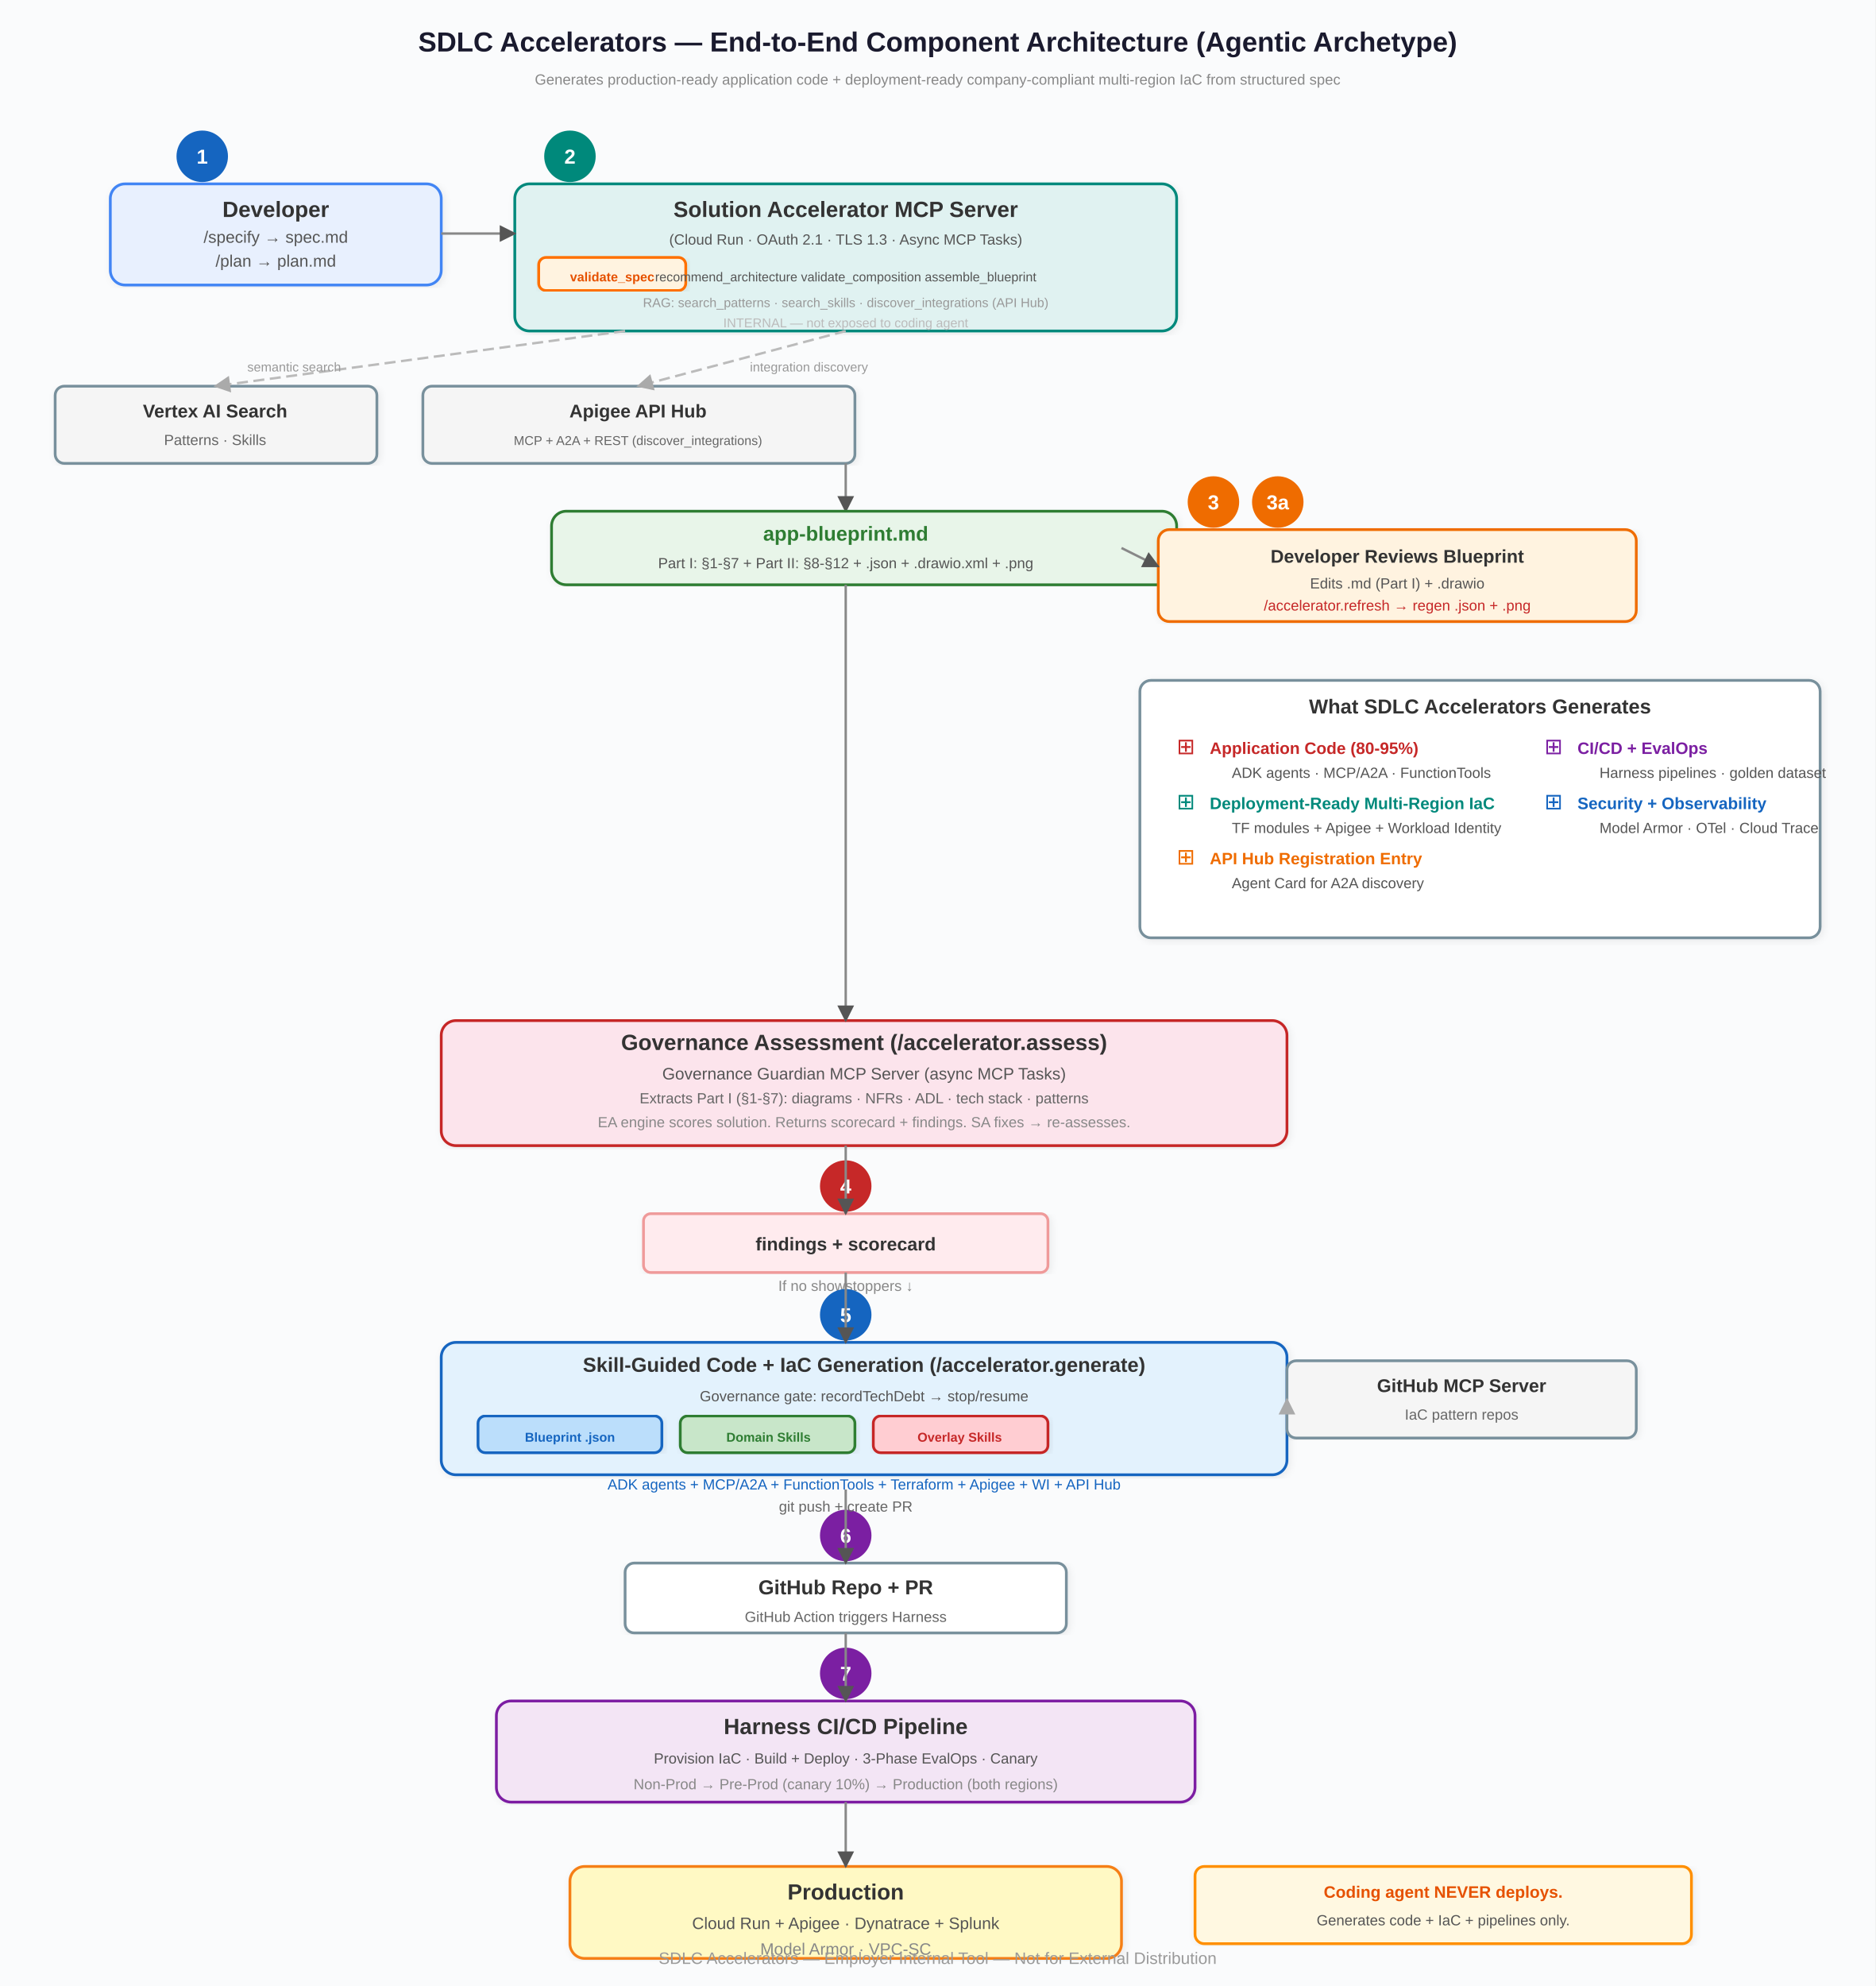
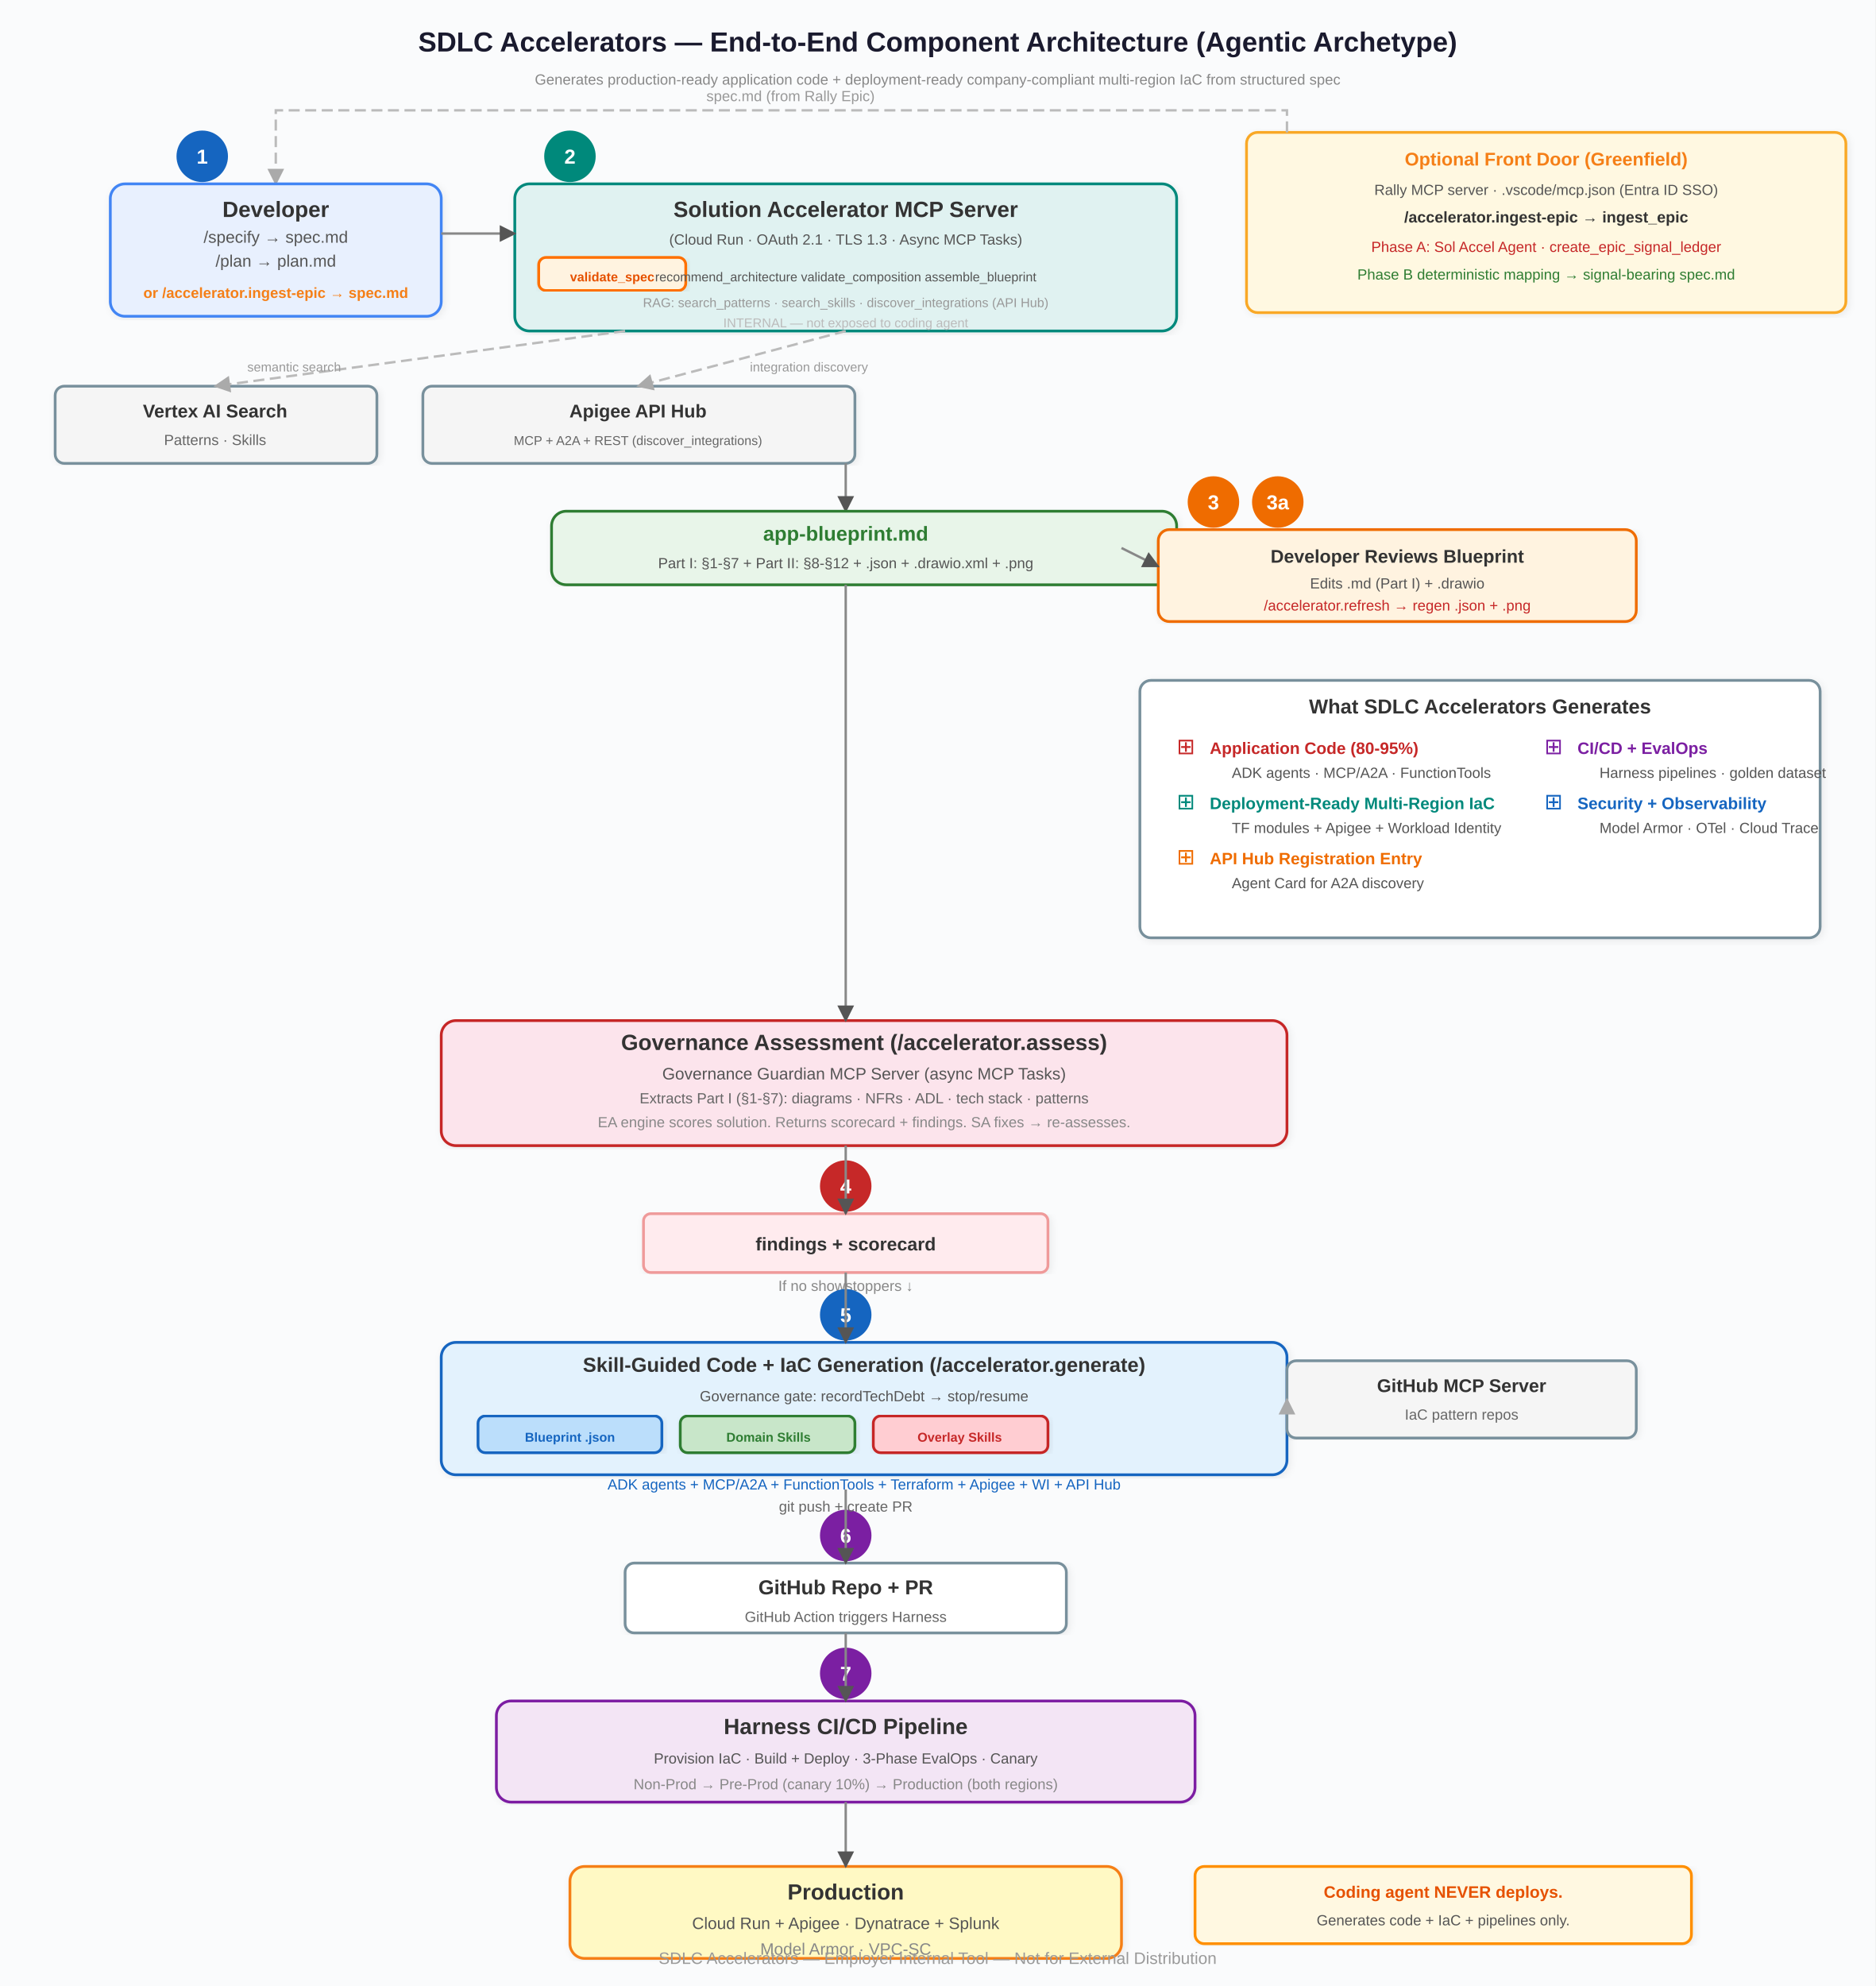
<svg xmlns="http://www.w3.org/2000/svg" viewBox="0 0 1020 1080" width="1020" height="1080" font-family="'Segoe UI', 'Helvetica Neue', Arial, sans-serif">
  <defs>
    <marker id="arrow" viewBox="0 0 10 10" refX="9" refY="5" markerWidth="7" markerHeight="7" orient="auto-start-reverse">
      <path d="M 0 0 L 10 5 L 0 10 z" fill="#555" />
    </marker>
    <marker id="arrow-d" viewBox="0 0 10 10" refX="9" refY="5" markerWidth="7" markerHeight="7" orient="auto-start-reverse">
      <path d="M 0 0 L 10 5 L 0 10 z" fill="#aaa" />
    </marker>
    <filter id="sh" x="-3%" y="-3%" width="106%" height="106%">
      <feDropShadow dx="1" dy="1" stdDeviation="2" flood-color="#00000012" />
    </filter>
  </defs>
  <rect x="0" y="0" width="1020" height="1080" fill="#FAFBFC" />
  <text x="510" y="28" font-size="15" font-weight="bold" fill="#1a1a2e" text-anchor="middle">SDLC Accelerators — End-to-End Component Architecture (Agentic Archetype)</text>
  <text x="510" y="46" font-size="8" font-weight="normal" fill="#888" text-anchor="middle">Generates production-ready application code + deployment-ready company-compliant multi-region IaC from structured spec</text>
+   <rect x="678" y="72" width="326" height="98" rx="6" fill="#FFF8E1" stroke="#F9A825" stroke-width="1.5" filter="url(#sh)" />
+   <text x="841" y="90" font-size="10" font-weight="bold" fill="#F57F17" text-anchor="middle">Optional Front Door (Greenfield)</text>
+   <text x="841" y="106" font-size="8" fill="#555" text-anchor="middle">Rally MCP server · .vscode/mcp.json (Entra ID SSO)</text>
+   <text x="841" y="121" font-size="8.5" font-weight="bold" fill="#333" text-anchor="middle">/accelerator.ingest-epic → ingest_epic</text>
+   <text x="841" y="137" font-size="8" fill="#C62828" text-anchor="middle">Phase A: Sol Accel Agent · create_epic_signal_ledger</text>
+   <text x="841" y="152" font-size="8" fill="#2E7D32" text-anchor="middle">Phase B deterministic mapping → signal-bearing spec.md</text>
+   <path d="M 700,72 L 700,60 L 150,60 L 150,100" stroke="#bbb" stroke-width="1.3" fill="none" marker-end="url(#arrow-d)" stroke-dasharray="6,3" />
+   <text x="430" y="55" font-size="8" fill="#999" text-anchor="middle">spec.md (from Rally Epic)</text>
  <circle cx="110" cy="85" r="14" fill="#1565C0" />
  <text x="110" y="89" font-size="11" font-weight="bold" fill="#FFF" text-anchor="middle">1</text>
-   <rect x="60" y="100" width="180" height="55" rx="8" fill="#E8F0FE" stroke="#4285F4" stroke-width="1.5" filter="url(#sh)" />
+   <rect x="60" y="100" width="180" height="72" rx="8" fill="#E8F0FE" stroke="#4285F4" stroke-width="1.5" filter="url(#sh)" />
  <text x="150" y="118" font-size="12" font-weight="bold" fill="#333" text-anchor="middle">Developer</text>
  <text x="150" y="132" font-size="9" font-weight="normal" fill="#555" text-anchor="middle">/specify → spec.md</text>
  <text x="150" y="145" font-size="9" font-weight="normal" fill="#555" text-anchor="middle">/plan → plan.md</text>
+   <text x="150" y="162" font-size="8" font-weight="bold" fill="#F57F17" text-anchor="middle">or /accelerator.ingest-epic → spec.md</text>
  <circle cx="310" cy="85" r="14" fill="#00897B" />
  <text x="310" y="89" font-size="11" font-weight="bold" fill="#FFF" text-anchor="middle">2</text>
  <rect x="280" y="100" width="360" height="80" rx="8" fill="#E0F2F1" stroke="#00897B" stroke-width="1.5" filter="url(#sh)" />
  <text x="460" y="118" font-size="12" font-weight="bold" fill="#333" text-anchor="middle">Solution Accelerator MCP Server</text>
  <text x="460" y="133" font-size="8" font-weight="normal" fill="#555" text-anchor="middle">(Cloud Run · OAuth 2.1 · TLS 1.3 · Async MCP Tasks)</text>
  <rect x="293" y="140" width="80" height="18" rx="4" fill="#FFF3E0" stroke="#FF6F00" stroke-width="1.5" filter="url(#sh)" />
  <text x="333" y="153" font-size="7" font-weight="bold" fill="#E65100" text-anchor="middle">validate_spec</text>
  <text x="460" y="153" font-size="7" font-weight="normal" fill="#555" text-anchor="middle">recommend_architecture   validate_composition   assemble_blueprint</text>
  <text x="460" y="167" font-size="7" font-weight="normal" fill="#999" text-anchor="middle">RAG: search_patterns · search_skills · discover_integrations (API Hub)</text>
  <text x="460" y="178" font-size="7" font-weight="normal" fill="#bbb" text-anchor="middle">INTERNAL — not exposed to coding agent</text>
  <line x1="240" y1="127" x2="280" y2="127" stroke="#888" stroke-width="1.3" marker-end="url(#arrow)" />
  <rect x="30" y="210" width="175" height="42" rx="5" fill="#F5F5F5" stroke="#78909C" stroke-width="1.5" filter="url(#sh)" />
  <text x="117" y="227" font-size="10" font-weight="bold" fill="#333" text-anchor="middle">Vertex AI Search</text>
  <text x="117" y="242" font-size="8" font-weight="normal" fill="#666" text-anchor="middle">Patterns · Skills</text>
  <rect x="230" y="210" width="235" height="42" rx="5" fill="#F5F5F5" stroke="#78909C" stroke-width="1.5" filter="url(#sh)" />
  <text x="347" y="227" font-size="10" font-weight="bold" fill="#333" text-anchor="middle">Apigee API Hub</text>
  <text x="347" y="242" font-size="7" font-weight="normal" fill="#666" text-anchor="middle">MCP + A2A + REST (discover_integrations)</text>
  <path d="M 340,180 L 117,210" stroke="#bbb" stroke-width="1.3" fill="none" marker-end="url(#arrow-d)" stroke-dasharray="6,3" />
  <text x="160" y="202" font-size="7" font-weight="normal" fill="#999" text-anchor="middle">semantic search</text>
  <path d="M 460,180 L 347,210" stroke="#bbb" stroke-width="1.3" fill="none" marker-end="url(#arrow-d)" stroke-dasharray="6,3" />
  <text x="440" y="202" font-size="7" font-weight="normal" fill="#999" text-anchor="middle">integration discovery</text>
  <line x1="460" y1="252" x2="460" y2="278" stroke="#888" stroke-width="1.3" marker-end="url(#arrow)" />
  <rect x="300" y="278" width="340" height="40" rx="8" fill="#E8F5E9" stroke="#2E7D32" stroke-width="1.5" filter="url(#sh)" />
  <text x="460" y="294" font-size="11" font-weight="bold" fill="#2E7D32" text-anchor="middle">app-blueprint.md</text>
  <text x="460" y="309" font-size="8" font-weight="normal" fill="#555" text-anchor="middle">Part I: §1-§7 + Part II: §8-§12 + .json + .drawio.xml + .png</text>
  <circle cx="660" cy="273" r="14" fill="#EF6C00" />
  <text x="660" y="277" font-size="11" font-weight="bold" fill="#FFF" text-anchor="middle">3</text>
  <circle cx="695" cy="273" r="14" fill="#EF6C00" />
  <text x="695" y="277" font-size="11" font-weight="bold" fill="#FFF" text-anchor="middle">3a</text>
  <rect x="630" y="288" width="260" height="50" rx="6" fill="#FFF3E0" stroke="#EF6C00" stroke-width="1.5" filter="url(#sh)" />
  <text x="760" y="306" font-size="10" font-weight="bold" fill="#333" text-anchor="middle">Developer Reviews Blueprint</text>
  <text x="760" y="320" font-size="8" font-weight="normal" fill="#555" text-anchor="middle">Edits .md (Part I) + .drawio</text>
  <text x="760" y="332" font-size="8" font-weight="normal" fill="#C62828" text-anchor="middle">/accelerator.refresh → regen .json + .png</text>
  <line x1="610" y1="298" x2="630" y2="308" stroke="#888" stroke-width="1.3" marker-end="url(#arrow)" />
  <rect x="620" y="370" width="370" height="140" rx="6" fill="#FFF" stroke="#78909C" stroke-width="1.5" filter="url(#sh)" />
  <text x="805" y="388" font-size="11" font-weight="bold" fill="#333" text-anchor="middle">What SDLC Accelerators Generates</text>
  <text x="640" y="410" font-size="12" font-weight="normal" fill="#C62828" text-anchor="start">⊞</text>
  <text x="658" y="410" font-size="9" font-weight="bold" fill="#C62828" text-anchor="start">Application Code (80-95%)</text>
  <text x="670" y="423" font-size="8" font-weight="normal" fill="#555" text-anchor="start">ADK agents · MCP/A2A · FunctionTools</text>
  <text x="640" y="440" font-size="12" font-weight="normal" fill="#00897B" text-anchor="start">⊞</text>
  <text x="658" y="440" font-size="9" font-weight="bold" fill="#00897B" text-anchor="start">Deployment-Ready Multi-Region IaC</text>
  <text x="670" y="453" font-size="8" font-weight="normal" fill="#555" text-anchor="start">TF modules + Apigee + Workload Identity</text>
  <text x="640" y="470" font-size="12" font-weight="normal" fill="#EF6C00" text-anchor="start">⊞</text>
  <text x="658" y="470" font-size="9" font-weight="bold" fill="#EF6C00" text-anchor="start">API Hub Registration Entry</text>
  <text x="670" y="483" font-size="8" font-weight="normal" fill="#555" text-anchor="start">Agent Card for A2A discovery</text>
  <text x="840" y="410" font-size="12" font-weight="normal" fill="#7B1FA2" text-anchor="start">⊞</text>
  <text x="858" y="410" font-size="9" font-weight="bold" fill="#7B1FA2" text-anchor="start">CI/CD + EvalOps</text>
  <text x="870" y="423" font-size="8" font-weight="normal" fill="#555" text-anchor="start">Harness pipelines · golden dataset</text>
  <text x="840" y="440" font-size="12" font-weight="normal" fill="#1565C0" text-anchor="start">⊞</text>
  <text x="858" y="440" font-size="9" font-weight="bold" fill="#1565C0" text-anchor="start">Security + Observability</text>
  <text x="870" y="453" font-size="8" font-weight="normal" fill="#555" text-anchor="start">Model Armor · OTel · Cloud Trace</text>
  <rect x="240" y="555" width="460" height="68" rx="8" fill="#FCE4EC" stroke="#C62828" stroke-width="1.5" filter="url(#sh)" />
  <text x="470" y="571" font-size="12" font-weight="bold" fill="#333" text-anchor="middle">Governance Assessment (/accelerator.assess)</text>
  <text x="470" y="587" font-size="9" font-weight="normal" fill="#555" text-anchor="middle">Governance Guardian MCP Server (async MCP Tasks)</text>
  <text x="470" y="600" font-size="8" font-weight="normal" fill="#666" text-anchor="middle">Extracts Part I (§1-§7): diagrams · NFRs · ADL · tech stack · patterns</text>
  <text x="470" y="613" font-size="8" font-weight="normal" fill="#888" text-anchor="middle">EA engine scores solution. Returns scorecard + findings. SA fixes → re-assesses.</text>
  <line x1="460" y1="318" x2="460" y2="555" stroke="#888" stroke-width="1.3" marker-end="url(#arrow)" />
  <circle cx="460" cy="645" r="14" fill="#C62828" />
  <text x="460" y="649" font-size="11" font-weight="bold" fill="#FFF" text-anchor="middle">4</text>
  <rect x="350" y="660" width="220" height="32" rx="4" fill="#FFEBEE" stroke="#EF9A9A" stroke-width="1.5" filter="url(#sh)" />
  <text x="460" y="680" font-size="10" font-weight="bold" fill="#333" text-anchor="middle">findings + scorecard</text>
  <text x="460" y="702" font-size="8" font-weight="normal" fill="#888" text-anchor="middle">If no showstoppers ↓</text>
  <line x1="460" y1="623" x2="460" y2="660" stroke="#888" stroke-width="1.3" marker-end="url(#arrow)" />
  <circle cx="460" cy="715" r="14" fill="#1565C0" />
  <text x="460" y="719" font-size="11" font-weight="bold" fill="#FFF" text-anchor="middle">5</text>
  <rect x="240" y="730" width="460" height="72" rx="8" fill="#E3F2FD" stroke="#1565C0" stroke-width="1.5" filter="url(#sh)" />
  <text x="470" y="746" font-size="11" font-weight="bold" fill="#333" text-anchor="middle">Skill-Guided Code + IaC Generation (/accelerator.generate)</text>
  <text x="470" y="762" font-size="8" font-weight="normal" fill="#555" text-anchor="middle">Governance gate: recordTechDebt → stop/resume</text>
  <rect x="260" y="770" width="100" height="20" rx="4" fill="#BBDEFB" stroke="#1565C0" stroke-width="1.5" filter="url(#sh)" />
  <text x="310" y="784" font-size="7" font-weight="bold" fill="#1565C0" text-anchor="middle">Blueprint .json</text>
  <rect x="370" y="770" width="95" height="20" rx="4" fill="#C8E6C9" stroke="#2E7D32" stroke-width="1.5" filter="url(#sh)" />
  <text x="418" y="784" font-size="7" font-weight="bold" fill="#2E7D32" text-anchor="middle">Domain Skills</text>
  <rect x="475" y="770" width="95" height="20" rx="4" fill="#FFCDD2" stroke="#C62828" stroke-width="1.5" filter="url(#sh)" />
  <text x="522" y="784" font-size="7" font-weight="bold" fill="#C62828" text-anchor="middle">Overlay Skills</text>
  <text x="470" y="810" font-size="8" font-weight="normal" fill="#1565C0" text-anchor="middle">ADK agents + MCP/A2A + FunctionTools + Terraform + Apigee + WI + API Hub</text>
  <line x1="460" y1="692" x2="460" y2="730" stroke="#888" stroke-width="1.3" marker-end="url(#arrow)" />
  <rect x="700" y="740" width="190" height="42" rx="5" fill="#F5F5F5" stroke="#78909C" stroke-width="1.5" filter="url(#sh)" />
  <text x="795" y="757" font-size="10" font-weight="bold" fill="#333" text-anchor="middle">GitHub MCP Server</text>
  <text x="795" y="772" font-size="8" font-weight="normal" fill="#666" text-anchor="middle">IaC pattern repos</text>
  <path d="M 700,765 L 700,761" stroke="#bbb" stroke-width="1.3" fill="none" marker-end="url(#arrow-d)" stroke-dasharray="6,3" />
  <circle cx="460" cy="835" r="14" fill="#7B1FA2" />
  <text x="460" y="839" font-size="11" font-weight="bold" fill="#FFF" text-anchor="middle">6</text>
  <text x="460" y="822" font-size="8" font-weight="normal" fill="#666" text-anchor="middle">git push + create PR</text>
  <rect x="340" y="850" width="240" height="38" rx="5" fill="#FFF" stroke="#78909C" stroke-width="1.5" filter="url(#sh)" />
  <text x="460" y="867" font-size="11" font-weight="bold" fill="#333" text-anchor="middle">GitHub Repo + PR</text>
  <text x="460" y="882" font-size="8" font-weight="normal" fill="#666" text-anchor="middle">GitHub Action triggers Harness</text>
  <line x1="460" y1="810" x2="460" y2="850" stroke="#888" stroke-width="1.3" marker-end="url(#arrow)" />
  <circle cx="460" cy="910" r="14" fill="#7B1FA2" />
  <text x="460" y="914" font-size="11" font-weight="bold" fill="#FFF" text-anchor="middle">7</text>
  <rect x="270" y="925" width="380" height="55" rx="8" fill="#F3E5F5" stroke="#7B1FA2" stroke-width="1.5" filter="url(#sh)" />
  <text x="460" y="943" font-size="12" font-weight="bold" fill="#333" text-anchor="middle">Harness CI/CD Pipeline</text>
  <text x="460" y="959" font-size="8" font-weight="normal" fill="#555" text-anchor="middle">Provision IaC · Build + Deploy · 3-Phase EvalOps · Canary</text>
  <text x="460" y="973" font-size="8" font-weight="normal" fill="#888" text-anchor="middle">Non-Prod → Pre-Prod (canary 10%) → Production (both regions)</text>
  <line x1="460" y1="888" x2="460" y2="925" stroke="#888" stroke-width="1.3" marker-end="url(#arrow)" />
  <rect x="310" y="1015" width="300" height="50" rx="8" fill="#FFF9C4" stroke="#F57F17" stroke-width="1.5" filter="url(#sh)" />
  <text x="460" y="1033" font-size="12" font-weight="bold" fill="#333" text-anchor="middle">Production</text>
  <text x="460" y="1049" font-size="9" font-weight="normal" fill="#555" text-anchor="middle">Cloud Run + Apigee · Dynatrace + Splunk</text>
  <text x="460" y="1063" font-size="9" font-weight="normal" fill="#888" text-anchor="middle">Model Armor · VPC-SC</text>
  <line x1="460" y1="980" x2="460" y2="1015" stroke="#888" stroke-width="1.3" marker-end="url(#arrow)" />
  <rect x="650" y="1015" width="270" height="42" rx="5" fill="#FFF8E1" stroke="#FF8F00" stroke-width="1.5" filter="url(#sh)" />
  <text x="785" y="1032" font-size="9" font-weight="bold" fill="#E65100" text-anchor="middle">Coding agent NEVER deploys.</text>
  <text x="785" y="1047" font-size="8" font-weight="normal" fill="#555" text-anchor="middle">Generates code + IaC + pipelines only.</text>
  <text x="510" y="1068" font-size="9" font-weight="normal" fill="#999" text-anchor="middle">SDLC Accelerators — Employer Internal Tool — Not for External Distribution</text>
</svg>
